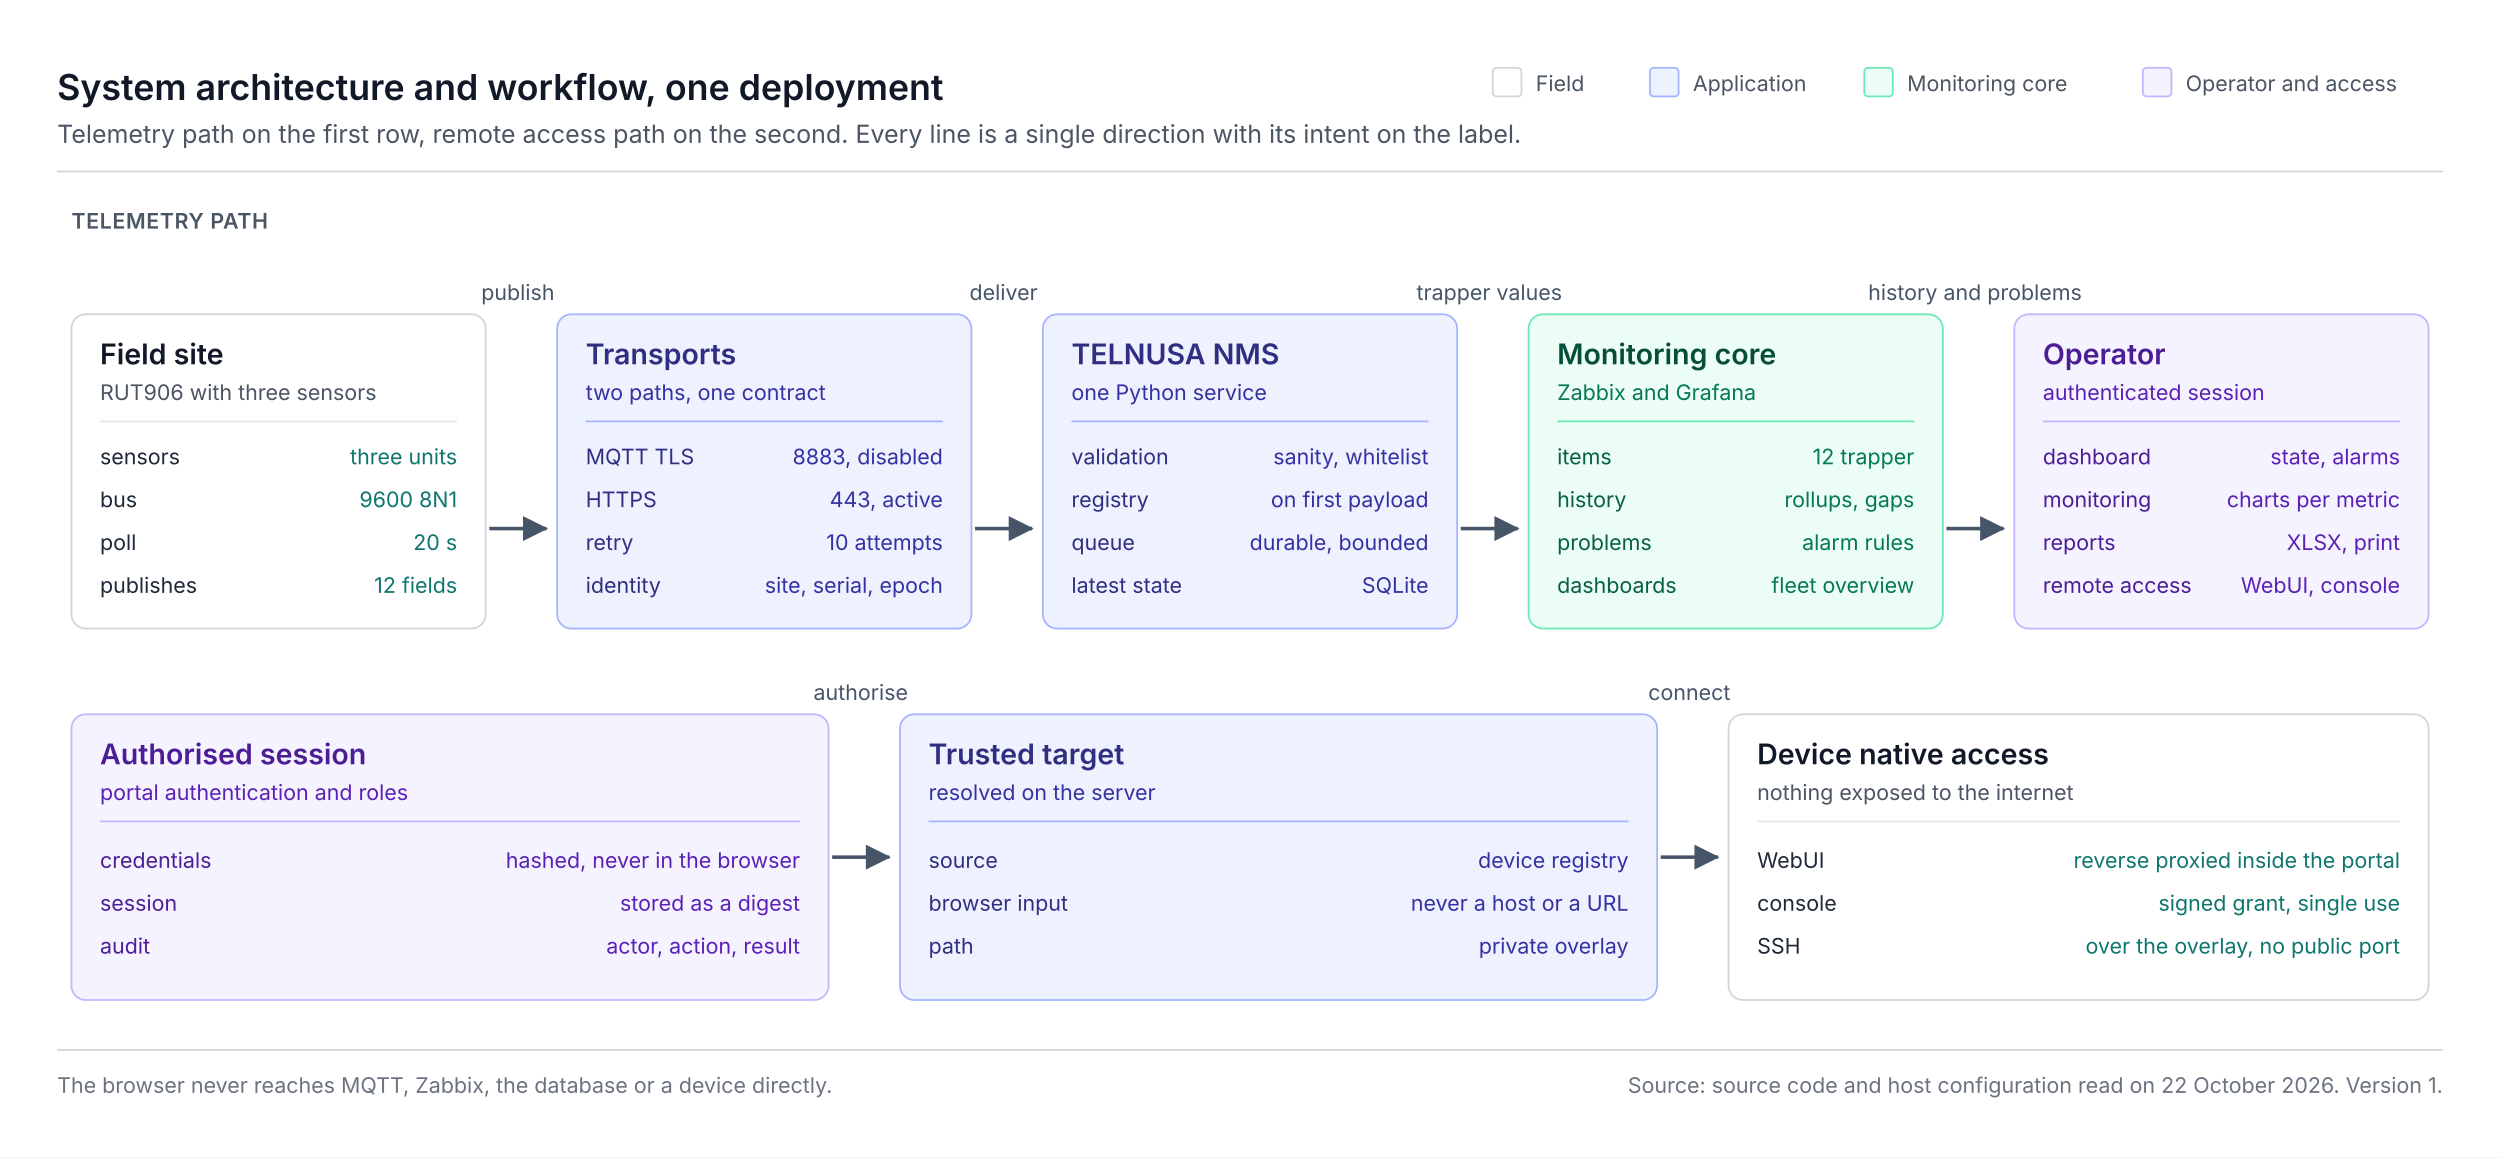
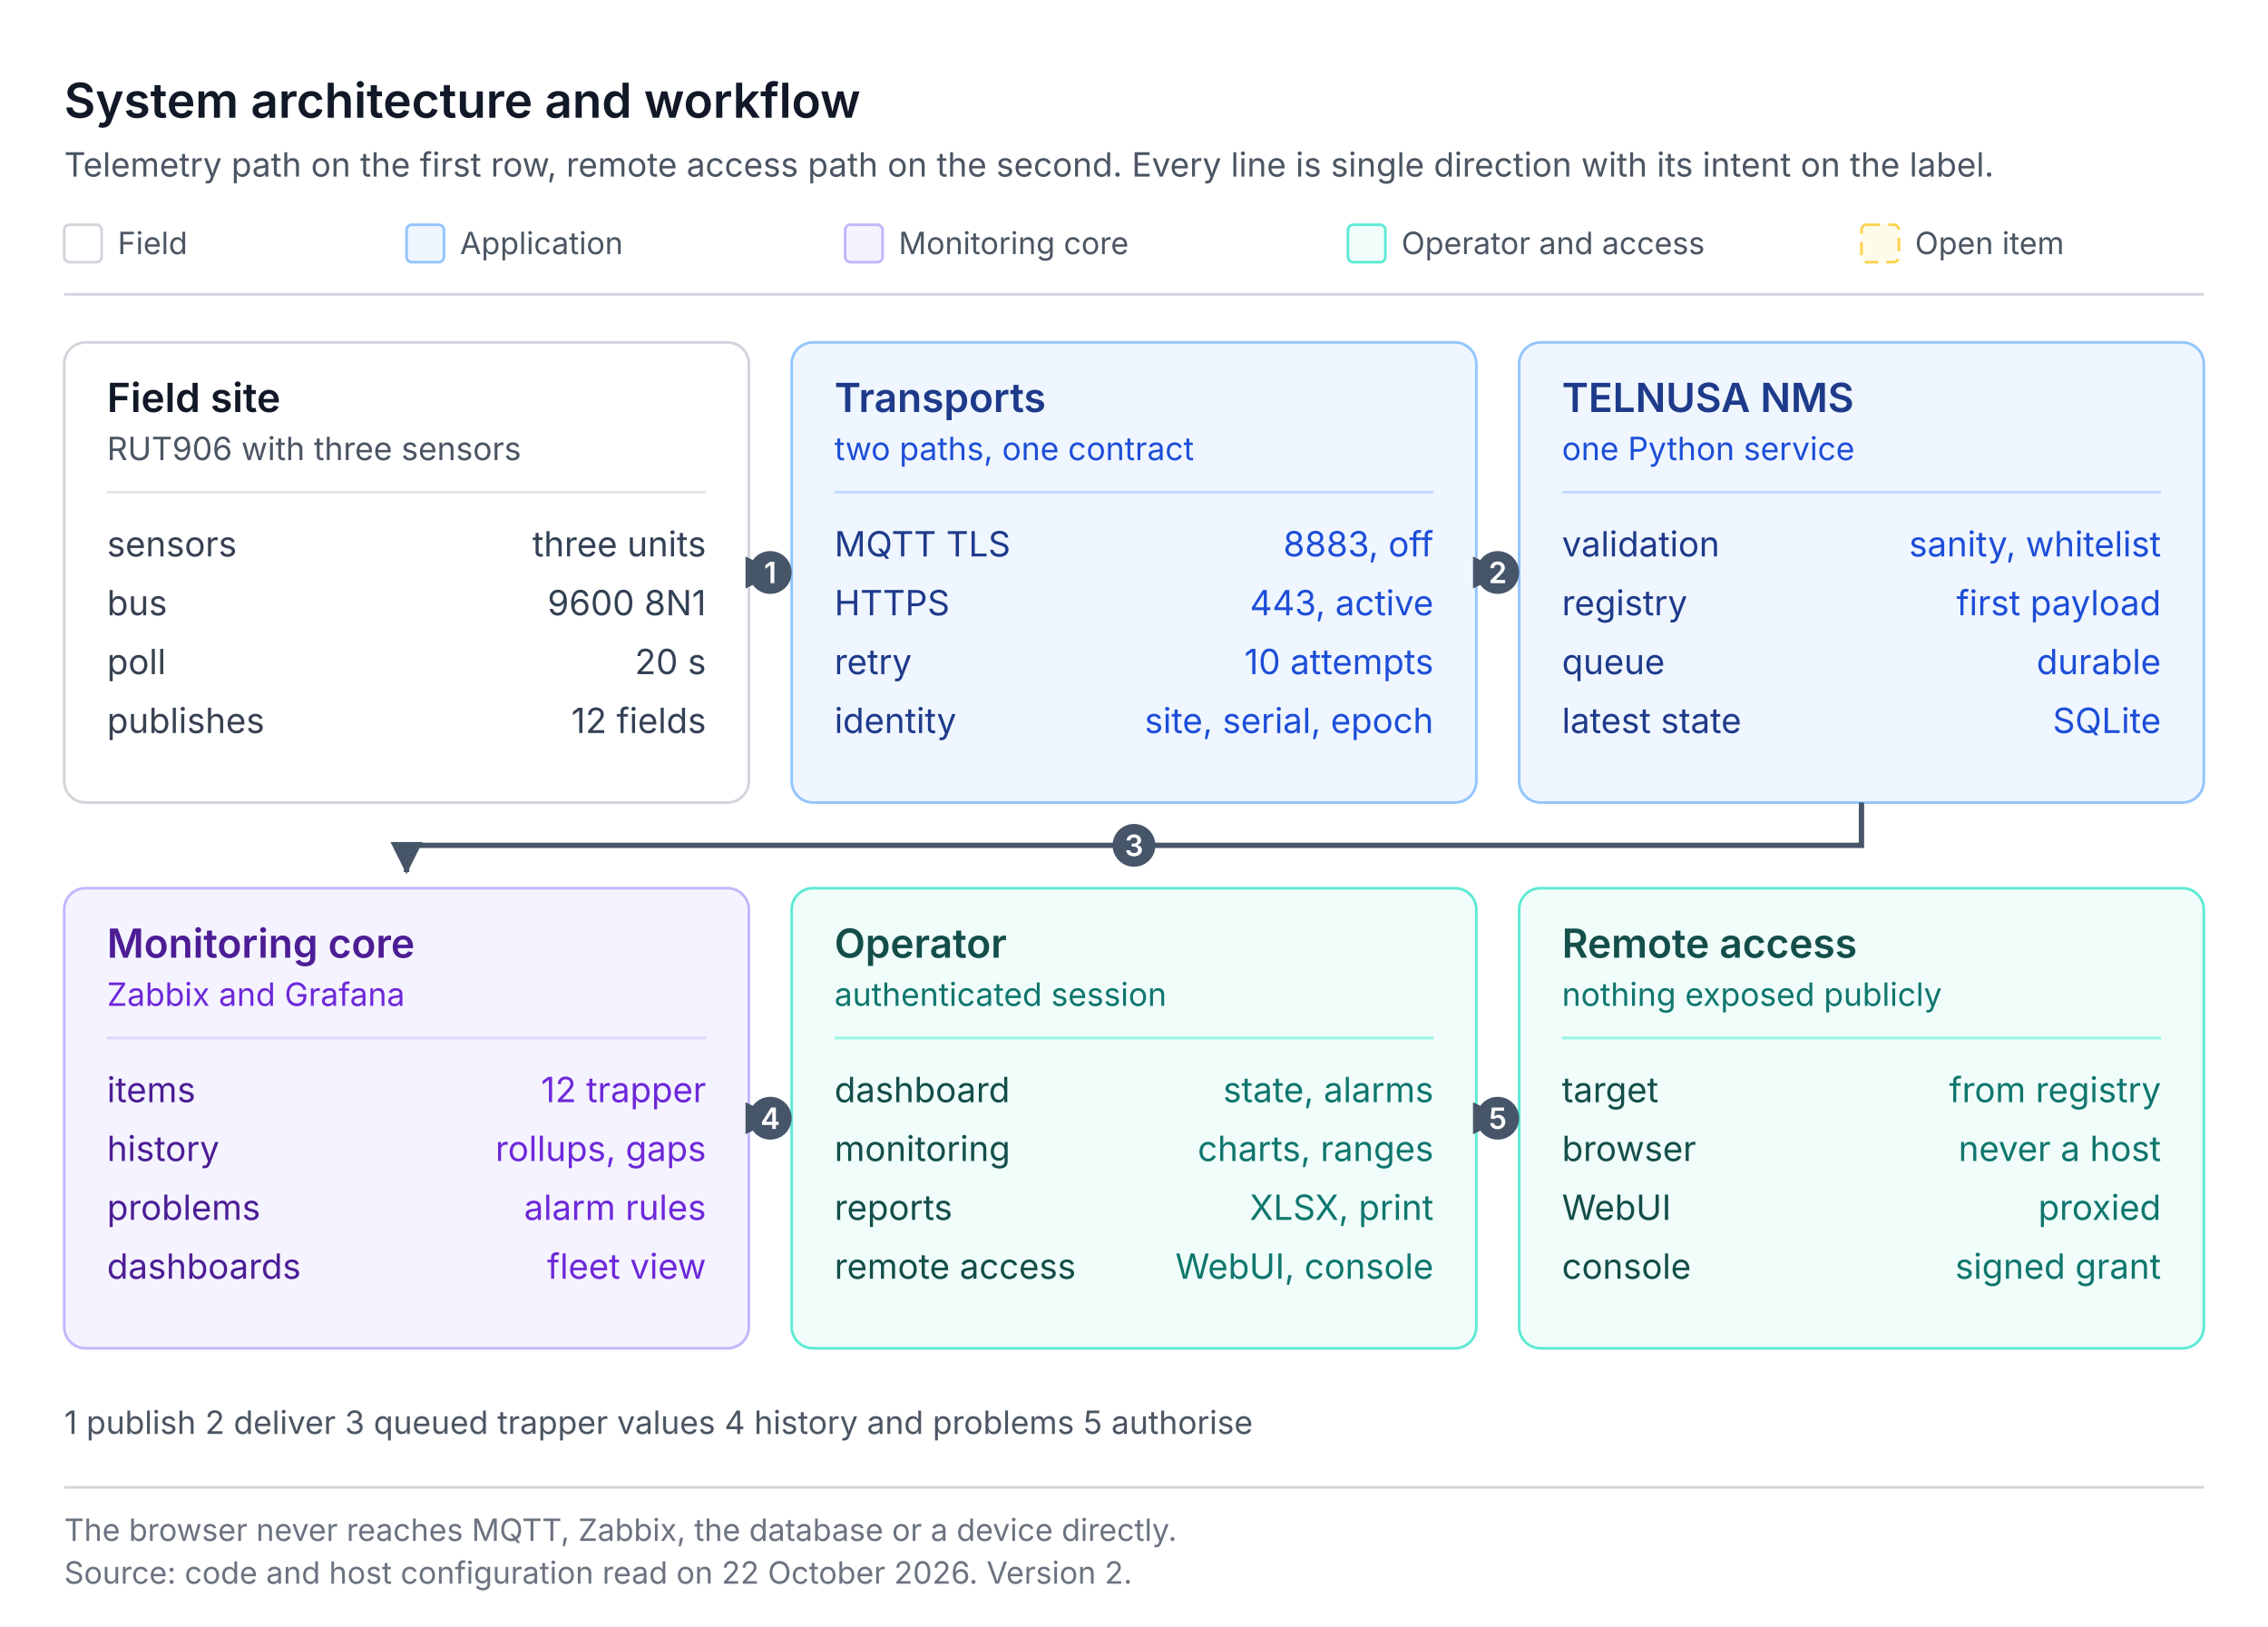
- <svg xmlns="http://www.w3.org/2000/svg" viewBox="0 0 1400 648" width="1400" height="648" role="img" font-family="Inter, Segoe UI, Helvetica, Arial, sans-serif">
+ <svg xmlns="http://www.w3.org/2000/svg" viewBox="0 0 848 608" width="848" height="608" role="img" font-family="Inter, Segoe UI, Helvetica, Arial, sans-serif">
  <defs>
-     <marker id="flow" viewBox="0 0 8 8" refX="7.5" refY="4" markerWidth="7" markerHeight="7" orient="auto-start-reverse">
+     <marker id="flow" viewBox="0 0 8 8" refX="7.5" refY="4" markerWidth="6" markerHeight="6" orient="auto-start-reverse">
      <path d="M 0 0 L 8 4 L 0 8 Z" fill="#475569" />
    </marker>
  </defs>
-   <rect width="1400" height="648" fill="#ffffff" />
-   <text x="32" y="56" font-size="20" font-weight="600" fill="#111827">System architecture and workflow, one deployment</text>
-   <text x="32" y="80" font-size="14" fill="#4b5563">Telemetry path on the first row, remote access path on the second. Every line is a single direction with its intent on the label.</text>
-   <g font-size="12" fill="#4b5563">
-     <rect x="836" y="38" width="16" height="16" rx="2" fill="#ffffff" stroke="#d1d5db" />
-     <text x="860" y="51">Field</text>
-     <rect x="924" y="38" width="16" height="16" rx="2" fill="#eef2ff" stroke="#a5b4fc" />
-     <text x="948" y="51">Application</text>
-     <rect x="1044" y="38" width="16" height="16" rx="2" fill="#ecfdf5" stroke="#6ee7b7" />
-     <text x="1068" y="51">Monitoring core</text>
-     <rect x="1200" y="38" width="16" height="16" rx="2" fill="#f5f3ff" stroke="#c4b5fd" />
-     <text x="1224" y="51">Operator and access</text>
+   <rect width="848" height="608" fill="#ffffff" />
+   <text x="24" y="44" font-size="18" font-weight="600" fill="#111827">System architecture and workflow</text>
+   <text x="24" y="66" font-size="12.5" fill="#4b5563">Telemetry path on the first row, remote access path on the second. Every line is single direction with its intent on the label.</text>
+   <g font-size="11.5" fill="#4b5563">
+     <rect x="24" y="84" width="14" height="14" rx="2" fill="#ffffff" stroke="#d1d5db" />
+     <text x="44" y="95">Field</text>
+     <rect x="152" y="84" width="14" height="14" rx="2" fill="#eff6ff" stroke="#93c5fd" />
+     <text x="172" y="95">Application</text>
+     <rect x="316" y="84" width="14" height="14" rx="2" fill="#f5f3ff" stroke="#c4b5fd" />
+     <text x="336" y="95">Monitoring core</text>
+     <rect x="504" y="84" width="14" height="14" rx="2" fill="#f0fdfa" stroke="#5eead4" />
+     <text x="524" y="95">Operator and access</text>
+     <rect x="696" y="84" width="14" height="14" rx="2" fill="#fffbeb" stroke="#fcd34d" stroke-dasharray="5 3" />
+     <text x="716" y="95">Open item</text>
  </g>
-   <line x1="32" y1="96" x2="1368" y2="96" stroke="#d1d5db" />
-   <text x="40" y="128" font-size="12" font-weight="600" fill="#4b5563" letter-spacing="0.32">TELEMETRY PATH</text>
-   <text x="40" y="472" font-size="12" font-weight="600" fill="#4b5563" letter-spacing="0.32">REMOTE ACCESS PATH</text>
-   <rect x="40" y="176" width="232" height="176" rx="8" fill="#ffffff" stroke="#d1d5db" />
-   <text x="56" y="204" font-size="16" font-weight="600" fill="#111827">Field site</text>
-   <text x="56" y="224" font-size="12" fill="#4b5563">RUT906 with three sensors</text>
-   <line x1="56" y1="236" x2="256" y2="236" stroke="#e5e7eb" />
-   <g font-size="12">
-     <text x="56" y="260" fill="#1f2937">sensors</text>
-     <text x="256" y="260" fill="#0f766e" text-anchor="end">three units</text>
-     <text x="56" y="284" fill="#1f2937">bus</text>
-     <text x="256" y="284" fill="#0f766e" text-anchor="end">9600 8N1</text>
-     <text x="56" y="308" fill="#1f2937">poll</text>
-     <text x="256" y="308" fill="#0f766e" text-anchor="end">20 s</text>
-     <text x="56" y="332" fill="#1f2937">publishes</text>
-     <text x="256" y="332" fill="#0f766e" text-anchor="end">12 fields</text>
+   <line x1="24" y1="110" x2="824" y2="110" stroke="#d1d5db" />
+   <rect x="24" y="128" width="256" height="172" rx="8" fill="#ffffff" stroke="#d1d5db" />
+   <text x="40" y="154" font-size="15" font-weight="600" fill="#111827">Field site</text>
+   <text x="40" y="172" font-size="12" fill="#4b5563">RUT906 with three sensors</text>
+   <line x1="40" y1="184" x2="264" y2="184" stroke="#e5e7eb" />
+   <g font-size="13">
+     <text x="40" y="208" fill="#374151">sensors</text>
+     <text x="264" y="208" fill="#334155" text-anchor="end">three units</text>
+     <text x="40" y="230" fill="#374151">bus</text>
+     <text x="264" y="230" fill="#334155" text-anchor="end">9600 8N1</text>
+     <text x="40" y="252" fill="#374151">poll</text>
+     <text x="264" y="252" fill="#334155" text-anchor="end">20 s</text>
+     <text x="40" y="274" fill="#374151">publishes</text>
+     <text x="264" y="274" fill="#334155" text-anchor="end">12 fields</text>
  </g>
-   <rect x="312" y="176" width="232" height="176" rx="8" fill="#eef2ff" stroke="#a5b4fc" />
-   <text x="328" y="204" font-size="16" font-weight="600" fill="#312e81">Transports</text>
-   <text x="328" y="224" font-size="12" fill="#3730a3">two paths, one contract</text>
-   <line x1="328" y1="236" x2="528" y2="236" stroke="#a5b4fc" />
-   <g font-size="12">
-     <text x="328" y="260" fill="#312e81">MQTT TLS</text>
-     <text x="528" y="260" fill="#3730a3" text-anchor="end">8883, disabled</text>
-     <text x="328" y="284" fill="#312e81">HTTPS</text>
-     <text x="528" y="284" fill="#3730a3" text-anchor="end">443, active</text>
-     <text x="328" y="308" fill="#312e81">retry</text>
-     <text x="528" y="308" fill="#3730a3" text-anchor="end">10 attempts</text>
-     <text x="328" y="332" fill="#312e81">identity</text>
-     <text x="528" y="332" fill="#3730a3" text-anchor="end">site, serial, epoch</text>
+   <rect x="296" y="128" width="256" height="172" rx="8" fill="#eff6ff" stroke="#93c5fd" />
+   <text x="312" y="154" font-size="15" font-weight="600" fill="#1e3a8a">Transports</text>
+   <text x="312" y="172" font-size="12" fill="#1d4ed8">two paths, one contract</text>
+   <line x1="312" y1="184" x2="536" y2="184" stroke="#bfdbfe" />
+   <g font-size="13">
+     <text x="312" y="208" fill="#1e3a8a">MQTT TLS</text>
+     <text x="536" y="208" fill="#1d4ed8" text-anchor="end">8883, off</text>
+     <text x="312" y="230" fill="#1e3a8a">HTTPS</text>
+     <text x="536" y="230" fill="#1d4ed8" text-anchor="end">443, active</text>
+     <text x="312" y="252" fill="#1e3a8a">retry</text>
+     <text x="536" y="252" fill="#1d4ed8" text-anchor="end">10 attempts</text>
+     <text x="312" y="274" fill="#1e3a8a">identity</text>
+     <text x="536" y="274" fill="#1d4ed8" text-anchor="end">site, serial, epoch</text>
  </g>
-   <rect x="584" y="176" width="232" height="176" rx="8" fill="#eef2ff" stroke="#a5b4fc" />
-   <text x="600" y="204" font-size="16" font-weight="600" fill="#312e81">TELNUSA NMS</text>
-   <text x="600" y="224" font-size="12" fill="#3730a3">one Python service</text>
-   <line x1="600" y1="236" x2="800" y2="236" stroke="#a5b4fc" />
-   <g font-size="12">
-     <text x="600" y="260" fill="#312e81">validation</text>
-     <text x="800" y="260" fill="#3730a3" text-anchor="end">sanity, whitelist</text>
-     <text x="600" y="284" fill="#312e81">registry</text>
-     <text x="800" y="284" fill="#3730a3" text-anchor="end">on first payload</text>
-     <text x="600" y="308" fill="#312e81">queue</text>
-     <text x="800" y="308" fill="#3730a3" text-anchor="end">durable, bounded</text>
-     <text x="600" y="332" fill="#312e81">latest state</text>
-     <text x="800" y="332" fill="#3730a3" text-anchor="end">SQLite</text>
+   <rect x="568" y="128" width="256" height="172" rx="8" fill="#eff6ff" stroke="#93c5fd" />
+   <text x="584" y="154" font-size="15" font-weight="600" fill="#1e3a8a">TELNUSA NMS</text>
+   <text x="584" y="172" font-size="12" fill="#1d4ed8">one Python service</text>
+   <line x1="584" y1="184" x2="808" y2="184" stroke="#bfdbfe" />
+   <g font-size="13">
+     <text x="584" y="208" fill="#1e3a8a">validation</text>
+     <text x="808" y="208" fill="#1d4ed8" text-anchor="end">sanity, whitelist</text>
+     <text x="584" y="230" fill="#1e3a8a">registry</text>
+     <text x="808" y="230" fill="#1d4ed8" text-anchor="end">first payload</text>
+     <text x="584" y="252" fill="#1e3a8a">queue</text>
+     <text x="808" y="252" fill="#1d4ed8" text-anchor="end">durable</text>
+     <text x="584" y="274" fill="#1e3a8a">latest state</text>
+     <text x="808" y="274" fill="#1d4ed8" text-anchor="end">SQLite</text>
  </g>
-   <rect x="856" y="176" width="232" height="176" rx="8" fill="#ecfdf5" stroke="#6ee7b7" />
-   <text x="872" y="204" font-size="16" font-weight="600" fill="#064e3b">Monitoring core</text>
-   <text x="872" y="224" font-size="12" fill="#047857">Zabbix and Grafana</text>
-   <line x1="872" y1="236" x2="1072" y2="236" stroke="#6ee7b7" />
-   <g font-size="12">
-     <text x="872" y="260" fill="#065f46">items</text>
-     <text x="1072" y="260" fill="#047857" text-anchor="end">12 trapper</text>
-     <text x="872" y="284" fill="#065f46">history</text>
-     <text x="1072" y="284" fill="#047857" text-anchor="end">rollups, gaps</text>
-     <text x="872" y="308" fill="#065f46">problems</text>
-     <text x="1072" y="308" fill="#047857" text-anchor="end">alarm rules</text>
-     <text x="872" y="332" fill="#065f46">dashboards</text>
-     <text x="1072" y="332" fill="#047857" text-anchor="end">fleet overview</text>
+   <rect x="24" y="332" width="256" height="172" rx="8" fill="#f5f3ff" stroke="#c4b5fd" />
+   <text x="40" y="358" font-size="15" font-weight="600" fill="#4c1d95">Monitoring core</text>
+   <text x="40" y="376" font-size="12" fill="#6d28d9">Zabbix and Grafana</text>
+   <line x1="40" y1="388" x2="264" y2="388" stroke="#ddd6fe" />
+   <g font-size="13">
+     <text x="40" y="412" fill="#4c1d95">items</text>
+     <text x="264" y="412" fill="#6d28d9" text-anchor="end">12 trapper</text>
+     <text x="40" y="434" fill="#4c1d95">history</text>
+     <text x="264" y="434" fill="#6d28d9" text-anchor="end">rollups, gaps</text>
+     <text x="40" y="456" fill="#4c1d95">problems</text>
+     <text x="264" y="456" fill="#6d28d9" text-anchor="end">alarm rules</text>
+     <text x="40" y="478" fill="#4c1d95">dashboards</text>
+     <text x="264" y="478" fill="#6d28d9" text-anchor="end">fleet view</text>
  </g>
-   <rect x="1128" y="176" width="232" height="176" rx="8" fill="#f5f3ff" stroke="#c4b5fd" />
-   <text x="1144" y="204" font-size="16" font-weight="600" fill="#4c1d95">Operator</text>
-   <text x="1144" y="224" font-size="12" fill="#5b21b6">authenticated session</text>
-   <line x1="1144" y1="236" x2="1344" y2="236" stroke="#c4b5fd" />
-   <g font-size="12">
-     <text x="1144" y="260" fill="#4c1d95">dashboard</text>
-     <text x="1344" y="260" fill="#5b21b6" text-anchor="end">state, alarms</text>
-     <text x="1144" y="284" fill="#4c1d95">monitoring</text>
-     <text x="1344" y="284" fill="#5b21b6" text-anchor="end">charts per metric</text>
-     <text x="1144" y="308" fill="#4c1d95">reports</text>
-     <text x="1344" y="308" fill="#5b21b6" text-anchor="end">XLSX, print</text>
-     <text x="1144" y="332" fill="#4c1d95">remote access</text>
-     <text x="1344" y="332" fill="#5b21b6" text-anchor="end">WebUI, console</text>
+   <rect x="296" y="332" width="256" height="172" rx="8" fill="#f0fdfa" stroke="#5eead4" />
+   <text x="312" y="358" font-size="15" font-weight="600" fill="#134e4a">Operator</text>
+   <text x="312" y="376" font-size="12" fill="#0f766e">authenticated session</text>
+   <line x1="312" y1="388" x2="536" y2="388" stroke="#99f6e4" />
+   <g font-size="13">
+     <text x="312" y="412" fill="#134e4a">dashboard</text>
+     <text x="536" y="412" fill="#0f766e" text-anchor="end">state, alarms</text>
+     <text x="312" y="434" fill="#134e4a">monitoring</text>
+     <text x="536" y="434" fill="#0f766e" text-anchor="end">charts, ranges</text>
+     <text x="312" y="456" fill="#134e4a">reports</text>
+     <text x="536" y="456" fill="#0f766e" text-anchor="end">XLSX, print</text>
+     <text x="312" y="478" fill="#134e4a">remote access</text>
+     <text x="536" y="478" fill="#0f766e" text-anchor="end">WebUI, console</text>
  </g>
-   <line x1="274" y1="296" x2="306" y2="296" stroke="#475569" stroke-width="2" marker-end="url(#flow)" />
-   <line x1="546" y1="296" x2="578" y2="296" stroke="#475569" stroke-width="2" marker-end="url(#flow)" />
-   <line x1="818" y1="296" x2="850" y2="296" stroke="#475569" stroke-width="2" marker-end="url(#flow)" />
-   <line x1="1090" y1="296" x2="1122" y2="296" stroke="#475569" stroke-width="2" marker-end="url(#flow)" />
-   <g font-size="12" fill="#475569" text-anchor="middle">
-     <text x="290" y="168">publish</text>
-     <text x="562" y="168">deliver</text>
-     <text x="834" y="168">trapper values</text>
-     <text x="1106" y="168">history and problems</text>
+   <rect x="568" y="332" width="256" height="172" rx="8" fill="#f0fdfa" stroke="#5eead4" />
+   <text x="584" y="358" font-size="15" font-weight="600" fill="#134e4a">Remote access</text>
+   <text x="584" y="376" font-size="12" fill="#0f766e">nothing exposed publicly</text>
+   <line x1="584" y1="388" x2="808" y2="388" stroke="#99f6e4" />
+   <g font-size="13">
+     <text x="584" y="412" fill="#134e4a">target</text>
+     <text x="808" y="412" fill="#0f766e" text-anchor="end">from registry</text>
+     <text x="584" y="434" fill="#134e4a">browser</text>
+     <text x="808" y="434" fill="#0f766e" text-anchor="end">never a host</text>
+     <text x="584" y="456" fill="#134e4a">WebUI</text>
+     <text x="808" y="456" fill="#0f766e" text-anchor="end">proxied</text>
+     <text x="584" y="478" fill="#134e4a">console</text>
+     <text x="808" y="478" fill="#0f766e" text-anchor="end">signed grant</text>
  </g>
-   <rect x="40" y="400" width="424" height="160" rx="8" fill="#f5f3ff" stroke="#c4b5fd" />
-   <text x="56" y="428" font-size="16" font-weight="600" fill="#4c1d95">Authorised session</text>
-   <text x="56" y="448" font-size="12" fill="#5b21b6">portal authentication and roles</text>
-   <line x1="56" y1="460" x2="448" y2="460" stroke="#c4b5fd" />
-   <g font-size="12">
-     <text x="56" y="486" fill="#4c1d95">credentials</text>
-     <text x="448" y="486" fill="#5b21b6" text-anchor="end">hashed, never in the browser</text>
-     <text x="56" y="510" fill="#4c1d95">session</text>
-     <text x="448" y="510" fill="#5b21b6" text-anchor="end">stored as a digest</text>
-     <text x="56" y="534" fill="#4c1d95">audit</text>
-     <text x="448" y="534" fill="#5b21b6" text-anchor="end">actor, action, result</text>
+   <line x1="280" y1="214" x2="290" y2="214" stroke="#475569" stroke-width="2" marker-end="url(#flow)" />
+   <line x1="552" y1="214" x2="562" y2="214" stroke="#475569" stroke-width="2" marker-end="url(#flow)" />
+   <line x1="280" y1="418" x2="290" y2="418" stroke="#475569" stroke-width="2" marker-end="url(#flow)" />
+   <line x1="552" y1="418" x2="562" y2="418" stroke="#475569" stroke-width="2" marker-end="url(#flow)" />
+   <path d="M 696 300 L 696 316 L 152 316 L 152 326" fill="none" stroke="#475569" stroke-width="2" marker-end="url(#flow)" />
+   <g font-size="11" font-weight="600" fill="#ffffff" text-anchor="middle">
+     <circle cx="288" cy="214" r="8" fill="#475569" />
+     <text x="288" y="218">1</text>
+     <circle cx="560" cy="214" r="8" fill="#475569" />
+     <text x="560" y="218">2</text>
+     <circle cx="424" cy="316" r="8" fill="#475569" />
+     <text x="424" y="320">3</text>
+     <circle cx="288" cy="418" r="8" fill="#475569" />
+     <text x="288" y="422">4</text>
+     <circle cx="560" cy="418" r="8" fill="#475569" />
+     <text x="560" y="422">5</text>
  </g>
-   <rect x="504" y="400" width="424" height="160" rx="8" fill="#eef2ff" stroke="#a5b4fc" />
-   <text x="520" y="428" font-size="16" font-weight="600" fill="#312e81">Trusted target</text>
-   <text x="520" y="448" font-size="12" fill="#3730a3">resolved on the server</text>
-   <line x1="520" y1="460" x2="912" y2="460" stroke="#a5b4fc" />
-   <g font-size="12">
-     <text x="520" y="486" fill="#312e81">source</text>
-     <text x="912" y="486" fill="#3730a3" text-anchor="end">device registry</text>
-     <text x="520" y="510" fill="#312e81">browser input</text>
-     <text x="912" y="510" fill="#3730a3" text-anchor="end">never a host or a URL</text>
-     <text x="520" y="534" fill="#312e81">path</text>
-     <text x="912" y="534" fill="#3730a3" text-anchor="end">private overlay</text>
-   </g>
-   <rect x="968" y="400" width="392" height="160" rx="8" fill="#ffffff" stroke="#d1d5db" />
-   <text x="984" y="428" font-size="16" font-weight="600" fill="#111827">Device native access</text>
-   <text x="984" y="448" font-size="12" fill="#4b5563">nothing exposed to the internet</text>
-   <line x1="984" y1="460" x2="1344" y2="460" stroke="#e5e7eb" />
-   <g font-size="12">
-     <text x="984" y="486" fill="#1f2937">WebUI</text>
-     <text x="1344" y="486" fill="#0f766e" text-anchor="end">reverse proxied inside the portal</text>
-     <text x="984" y="510" fill="#1f2937">console</text>
-     <text x="1344" y="510" fill="#0f766e" text-anchor="end">signed grant, single use</text>
-     <text x="984" y="534" fill="#1f2937">SSH</text>
-     <text x="1344" y="534" fill="#0f766e" text-anchor="end">over the overlay, no public port</text>
-   </g>
-   <line x1="466" y1="480" x2="498" y2="480" stroke="#475569" stroke-width="2" marker-end="url(#flow)" />
-   <line x1="930" y1="480" x2="962" y2="480" stroke="#475569" stroke-width="2" marker-end="url(#flow)" />
-   <g font-size="12" fill="#475569" text-anchor="middle">
-     <text x="482" y="392">authorise</text>
-     <text x="946" y="392">connect</text>
-   </g>
-   <line x1="32" y1="588" x2="1368" y2="588" stroke="#d1d5db" />
-   <text x="32" y="612" font-size="12" fill="#6b7280">The browser never reaches MQTT, Zabbix, the database or a device directly.</text>
-   <text x="1368" y="612" font-size="12" fill="#6b7280" text-anchor="end">Source: source code and host configuration read on 22 October 2026. Version 1.</text>
+   <text x="24" y="536" font-size="12" fill="#4b5563">1 publish   2 deliver   3 queued trapper values   4 history and problems   5 authorise</text>
+   <line x1="24" y1="556" x2="824" y2="556" stroke="#d1d5db" />
+   <text x="24" y="576" font-size="11.5" fill="#6b7280">The browser never reaches MQTT, Zabbix, the database or a device directly.</text>
+   <text x="24" y="592" font-size="11.5" fill="#6b7280">Source: code and host configuration read on 22 October 2026. Version 2.</text>
</svg>
